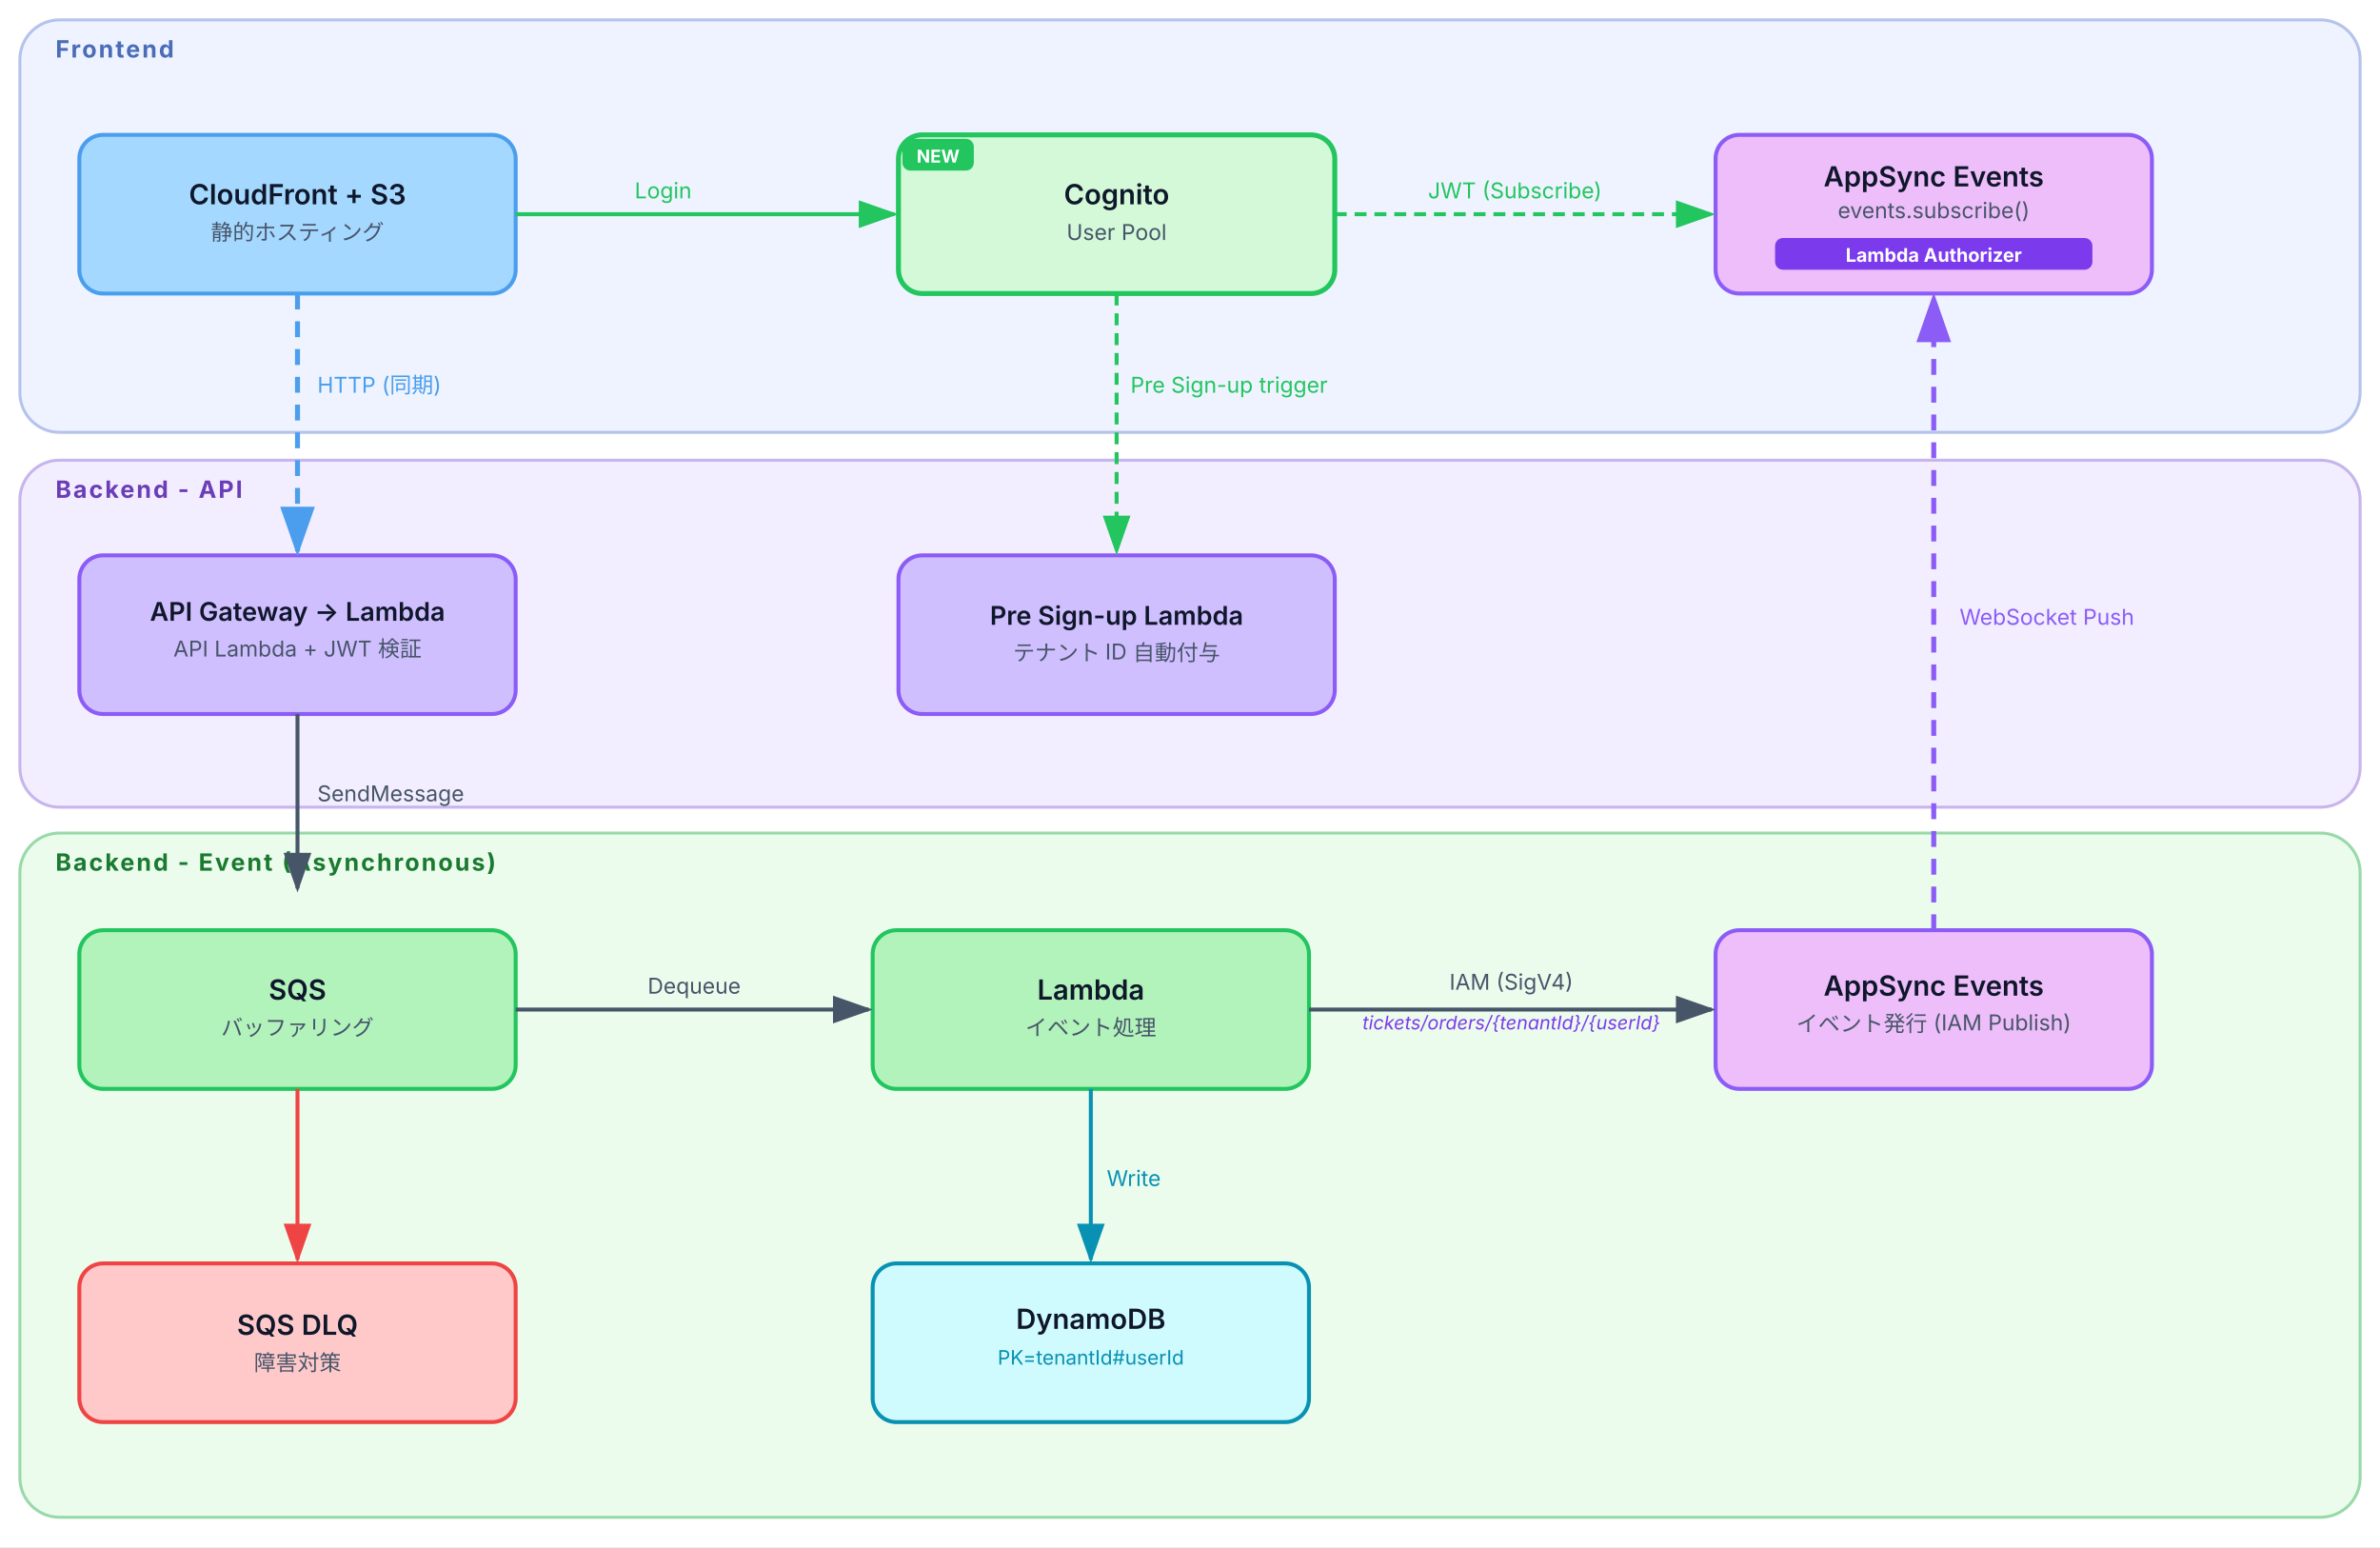
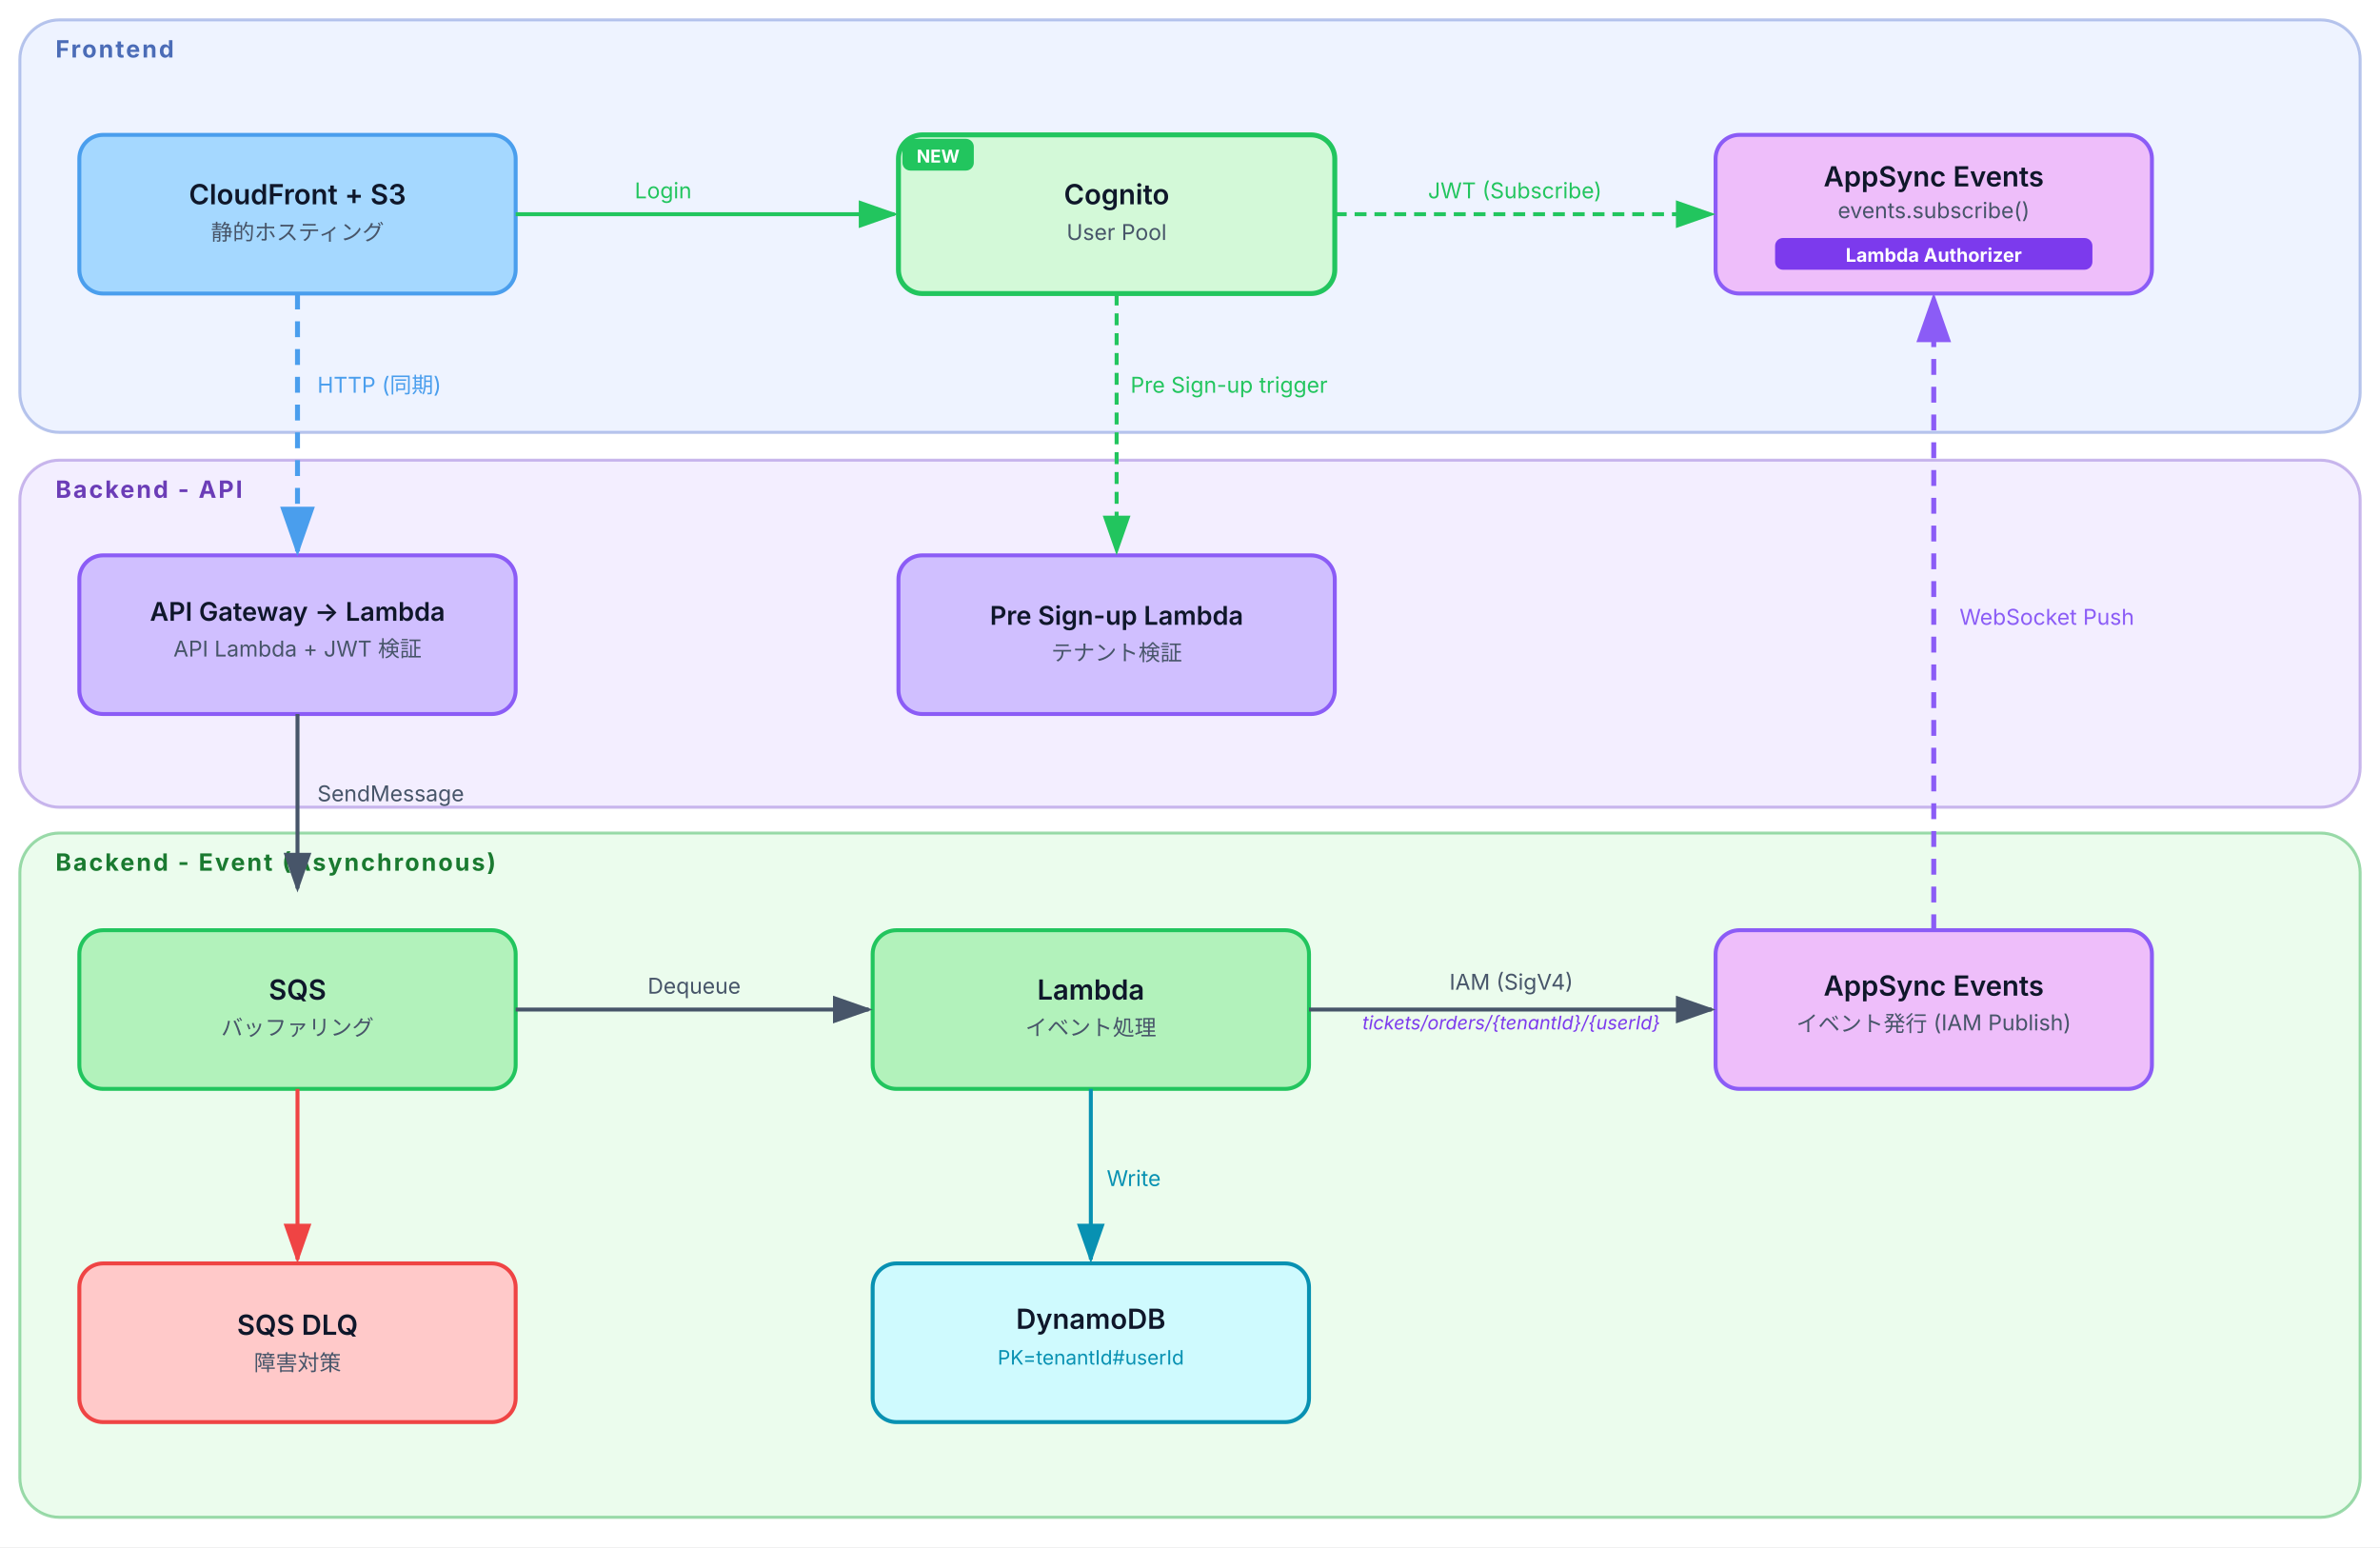
<svg xmlns="http://www.w3.org/2000/svg" version="1.1" viewBox="0 0 1200 780" width="1200" height="780">
  <defs>
    <marker id="arrowBlue" markerWidth="10" markerHeight="7" refX="9" refY="3.5" orient="auto">
      <polygon points="0 0, 10 3.5, 0 7" fill="#4a9eed" />
    </marker>
    <marker id="arrowGray" markerWidth="10" markerHeight="7" refX="9" refY="3.5" orient="auto">
      <polygon points="0 0, 10 3.5, 0 7" fill="#475569" />
    </marker>
    <marker id="arrowPurple" markerWidth="10" markerHeight="7" refX="9" refY="3.5" orient="auto">
      <polygon points="0 0, 10 3.5, 0 7" fill="#8b5cf6" />
    </marker>
    <marker id="arrowRed" markerWidth="10" markerHeight="7" refX="9" refY="3.5" orient="auto">
      <polygon points="0 0, 10 3.5, 0 7" fill="#ef4444" />
    </marker>
    <marker id="arrowCyan" markerWidth="10" markerHeight="7" refX="9" refY="3.5" orient="auto">
      <polygon points="0 0, 10 3.5, 0 7" fill="#0891b2" />
    </marker>
    <marker id="arrowGreen" markerWidth="10" markerHeight="7" refX="9" refY="3.5" orient="auto">
      <polygon points="0 0, 10 3.5, 0 7" fill="#22c55e" />
    </marker>
  </defs>
  <rect x="0" y="0" width="1200" height="780" fill="#ffffff" />
  <rect x="10" y="10" width="1180" height="208" rx="20" fill="#dbe4ff" fill-opacity="0.45" stroke="#748fdb" stroke-width="1.5" stroke-opacity="0.5" />
  <rect x="10" y="232" width="1180" height="175" rx="20" fill="#e5dbff" fill-opacity="0.45" stroke="#9775db" stroke-width="1.5" stroke-opacity="0.5" />
  <rect x="10" y="420" width="1180" height="345" rx="20" fill="#d3f9d8" fill-opacity="0.45" stroke="#3db75a" stroke-width="1.5" stroke-opacity="0.5" />
  <text x="28" y="29" font-size="12" font-weight="700" fill="#4b6cb7" letter-spacing="1" font-family="system-ui,-apple-system,'Hiragino Sans','Yu Gothic',sans-serif">Frontend</text>
  <text x="28" y="251" font-size="12" font-weight="700" fill="#6b3db7" letter-spacing="1" font-family="system-ui,-apple-system,'Hiragino Sans','Yu Gothic',sans-serif">Backend - API</text>
  <text x="28" y="439" font-size="12" font-weight="700" fill="#1a7a30" letter-spacing="1" font-family="system-ui,-apple-system,'Hiragino Sans','Yu Gothic',sans-serif">Backend - Event (Asynchronous)</text>
  <rect x="40" y="68" width="220" height="80" rx="12" fill="#a5d8ff" stroke="#4a9eed" stroke-width="2" />
  <text x="150" y="103" text-anchor="middle" font-size="14" font-weight="600" fill="#0f172a" font-family="system-ui,-apple-system,'Hiragino Sans','Yu Gothic',sans-serif">CloudFront + S3</text>
  <text x="150" y="121" text-anchor="middle" font-size="11" fill="#475569" font-family="system-ui,-apple-system,'Hiragino Sans','Yu Gothic',sans-serif">静的ホスティング</text>
  <rect x="453" y="68" width="220" height="80" rx="12" fill="#d3f9d8" stroke="#22c55e" stroke-width="2.5" />
  <rect x="455" y="70" width="36" height="16" rx="4" fill="#22c55e" />
  <text x="473" y="82" text-anchor="middle" font-size="9" font-weight="700" fill="#ffffff" font-family="system-ui,-apple-system,sans-serif">NEW</text>
  <text x="563" y="103" text-anchor="middle" font-size="14" font-weight="600" fill="#0f172a" font-family="system-ui,-apple-system,'Hiragino Sans','Yu Gothic',sans-serif">Cognito</text>
  <text x="563" y="121" text-anchor="middle" font-size="11" fill="#475569" font-family="system-ui,-apple-system,'Hiragino Sans','Yu Gothic',sans-serif">User Pool</text>
  <rect x="865" y="68" width="220" height="80" rx="12" fill="#eebefa" stroke="#8b5cf6" stroke-width="2" />
  <text x="975" y="94" text-anchor="middle" font-size="14" font-weight="600" fill="#0f172a" font-family="system-ui,-apple-system,'Hiragino Sans','Yu Gothic',sans-serif">AppSync Events</text>
  <text x="975" y="110" text-anchor="middle" font-size="11" fill="#475569" font-family="system-ui,-apple-system,'Hiragino Sans','Yu Gothic',sans-serif">events.subscribe()</text>
  <rect x="895" y="120" width="160" height="16" rx="4" fill="#7c3aed" />
  <text x="975" y="132" text-anchor="middle" font-size="9.5" font-weight="700" fill="#ffffff" font-family="system-ui,-apple-system,'Hiragino Sans','Yu Gothic',sans-serif">Lambda Authorizer</text>
  <rect x="40" y="280" width="220" height="80" rx="12" fill="#d0bfff" stroke="#8b5cf6" stroke-width="2" />
  <text x="150" y="313" text-anchor="middle" font-size="13" font-weight="600" fill="#0f172a" font-family="system-ui,-apple-system,'Hiragino Sans','Yu Gothic',sans-serif">API Gateway → Lambda</text>
  <text x="150" y="331" text-anchor="middle" font-size="11" fill="#475569" font-family="system-ui,-apple-system,'Hiragino Sans','Yu Gothic',sans-serif">API Lambda + JWT 検証</text>
  <rect x="453" y="280" width="220" height="80" rx="12" fill="#d0bfff" stroke="#8b5cf6" stroke-width="2" />
  <text x="563" y="315" text-anchor="middle" font-size="13" font-weight="600" fill="#0f172a" font-family="system-ui,-apple-system,'Hiragino Sans','Yu Gothic',sans-serif">Pre Sign-up Lambda</text>
-   <text x="563" y="333" text-anchor="middle" font-size="11" fill="#475569" font-family="system-ui,-apple-system,'Hiragino Sans','Yu Gothic',sans-serif">テナント ID 自動付与</text>
+   <text x="563" y="333" text-anchor="middle" font-size="11" fill="#475569" font-family="system-ui,-apple-system,'Hiragino Sans','Yu Gothic',sans-serif">テナント検証</text>
  <rect x="40" y="469" width="220" height="80" rx="12" fill="#b2f2bb" stroke="#22c55e" stroke-width="2" />
  <text x="150" y="504" text-anchor="middle" font-size="14" font-weight="600" fill="#0f172a" font-family="system-ui,-apple-system,'Hiragino Sans','Yu Gothic',sans-serif">SQS</text>
  <text x="150" y="522" text-anchor="middle" font-size="11" fill="#475569" font-family="system-ui,-apple-system,'Hiragino Sans','Yu Gothic',sans-serif">バッファリング</text>
  <rect x="440" y="469" width="220" height="80" rx="12" fill="#b2f2bb" stroke="#22c55e" stroke-width="2" />
  <text x="550" y="504" text-anchor="middle" font-size="14" font-weight="600" fill="#0f172a" font-family="system-ui,-apple-system,'Hiragino Sans','Yu Gothic',sans-serif">Lambda</text>
  <text x="550" y="522" text-anchor="middle" font-size="11" fill="#475569" font-family="system-ui,-apple-system,'Hiragino Sans','Yu Gothic',sans-serif">イベント処理</text>
  <rect x="865" y="469" width="220" height="80" rx="12" fill="#eebefa" stroke="#8b5cf6" stroke-width="2" />
  <text x="975" y="502" text-anchor="middle" font-size="14" font-weight="600" fill="#0f172a" font-family="system-ui,-apple-system,'Hiragino Sans','Yu Gothic',sans-serif">AppSync Events</text>
  <text x="975" y="520" text-anchor="middle" font-size="11" fill="#475569" font-family="system-ui,-apple-system,'Hiragino Sans','Yu Gothic',sans-serif">イベント発行 (IAM Publish)</text>
  <rect x="40" y="637" width="220" height="80" rx="12" fill="#ffc9c9" stroke="#ef4444" stroke-width="2" />
  <text x="150" y="673" text-anchor="middle" font-size="14" font-weight="600" fill="#0f172a" font-family="system-ui,-apple-system,'Hiragino Sans','Yu Gothic',sans-serif">SQS DLQ</text>
  <text x="150" y="691" text-anchor="middle" font-size="11" fill="#475569" font-family="system-ui,-apple-system,'Hiragino Sans','Yu Gothic',sans-serif">障害対策</text>
  <rect x="440" y="637" width="220" height="80" rx="12" fill="#cffafe" stroke="#0891b2" stroke-width="2" />
  <text x="550" y="670" text-anchor="middle" font-size="14" font-weight="600" fill="#0f172a" font-family="system-ui,-apple-system,'Hiragino Sans','Yu Gothic',sans-serif">DynamoDB</text>
  <text x="550" y="688" text-anchor="middle" font-size="10" fill="#0891b2" font-family="system-ui,-apple-system,'Hiragino Sans','Yu Gothic',sans-serif">PK=tenantId#userId</text>
  <line x1="260" y1="108" x2="451" y2="108" stroke="#22c55e" stroke-width="2" marker-end="url(#arrowGreen)" />
  <line x1="563" y1="148" x2="563" y2="278" stroke="#22c55e" stroke-width="2" stroke-dasharray="6 4" marker-end="url(#arrowGreen)" />
  <line x1="673" y1="108" x2="863" y2="108" stroke="#22c55e" stroke-width="2" stroke-dasharray="6 4" marker-end="url(#arrowGreen)" />
  <line x1="150" y1="148" x2="150" y2="278" stroke="#4a9eed" stroke-width="2.5" stroke-dasharray="8 6" marker-end="url(#arrowBlue)" />
  <line x1="150" y1="360" x2="150" y2="448" stroke="#475569" stroke-width="2" marker-end="url(#arrowGray)" />
  <line x1="260" y1="509" x2="438" y2="509" stroke="#475569" stroke-width="2" marker-end="url(#arrowGray)" />
  <line x1="660" y1="509" x2="863" y2="509" stroke="#475569" stroke-width="2" marker-end="url(#arrowGray)" />
  <line x1="975" y1="469" x2="975" y2="150" stroke="#8b5cf6" stroke-width="2.5" stroke-dasharray="8 6" marker-end="url(#arrowPurple)" />
  <line x1="150" y1="549" x2="150" y2="635" stroke="#ef4444" stroke-width="2" marker-end="url(#arrowRed)" />
  <line x1="550" y1="549" x2="550" y2="635" stroke="#0891b2" stroke-width="2" marker-end="url(#arrowCyan)" />
  <text x="320" y="100" font-size="11" fill="#22c55e" font-family="system-ui,-apple-system,'Hiragino Sans','Yu Gothic',sans-serif">Login</text>
  <text x="570" y="198" font-size="11" fill="#22c55e" font-family="system-ui,-apple-system,'Hiragino Sans','Yu Gothic',sans-serif">Pre Sign-up trigger</text>
  <text x="720" y="100" font-size="11" fill="#22c55e" font-family="system-ui,-apple-system,'Hiragino Sans','Yu Gothic',sans-serif">JWT (Subscribe)</text>
  <text x="160" y="198" font-size="11" fill="#4a9eed" font-family="system-ui,-apple-system,'Hiragino Sans','Yu Gothic',sans-serif">HTTP (同期)</text>
  <text x="160" y="404" font-size="11" fill="#475569" font-family="system-ui,-apple-system,'Hiragino Sans','Yu Gothic',sans-serif">SendMessage</text>
  <text x="350" y="501" text-anchor="middle" font-size="11" fill="#475569" font-family="system-ui,-apple-system,'Hiragino Sans','Yu Gothic',sans-serif">Dequeue</text>
  <text x="762" y="499" text-anchor="middle" font-size="11" fill="#475569" font-family="system-ui,-apple-system,'Hiragino Sans','Yu Gothic',sans-serif">IAM (SigV4)</text>
  <text x="762" y="519" text-anchor="middle" font-size="9.5" fill="#7c3aed" font-style="italic" font-family="system-ui,-apple-system,'Hiragino Sans','Yu Gothic',sans-serif">tickets/orders/{tenantId}/{userId}</text>
  <text x="988" y="315" font-size="11" fill="#8b5cf6" font-family="system-ui,-apple-system,'Hiragino Sans','Yu Gothic',sans-serif">WebSocket Push</text>
  <text x="558" y="598" font-size="11" fill="#0891b2" font-family="system-ui,-apple-system,'Hiragino Sans','Yu Gothic',sans-serif">Write</text>
</svg>
